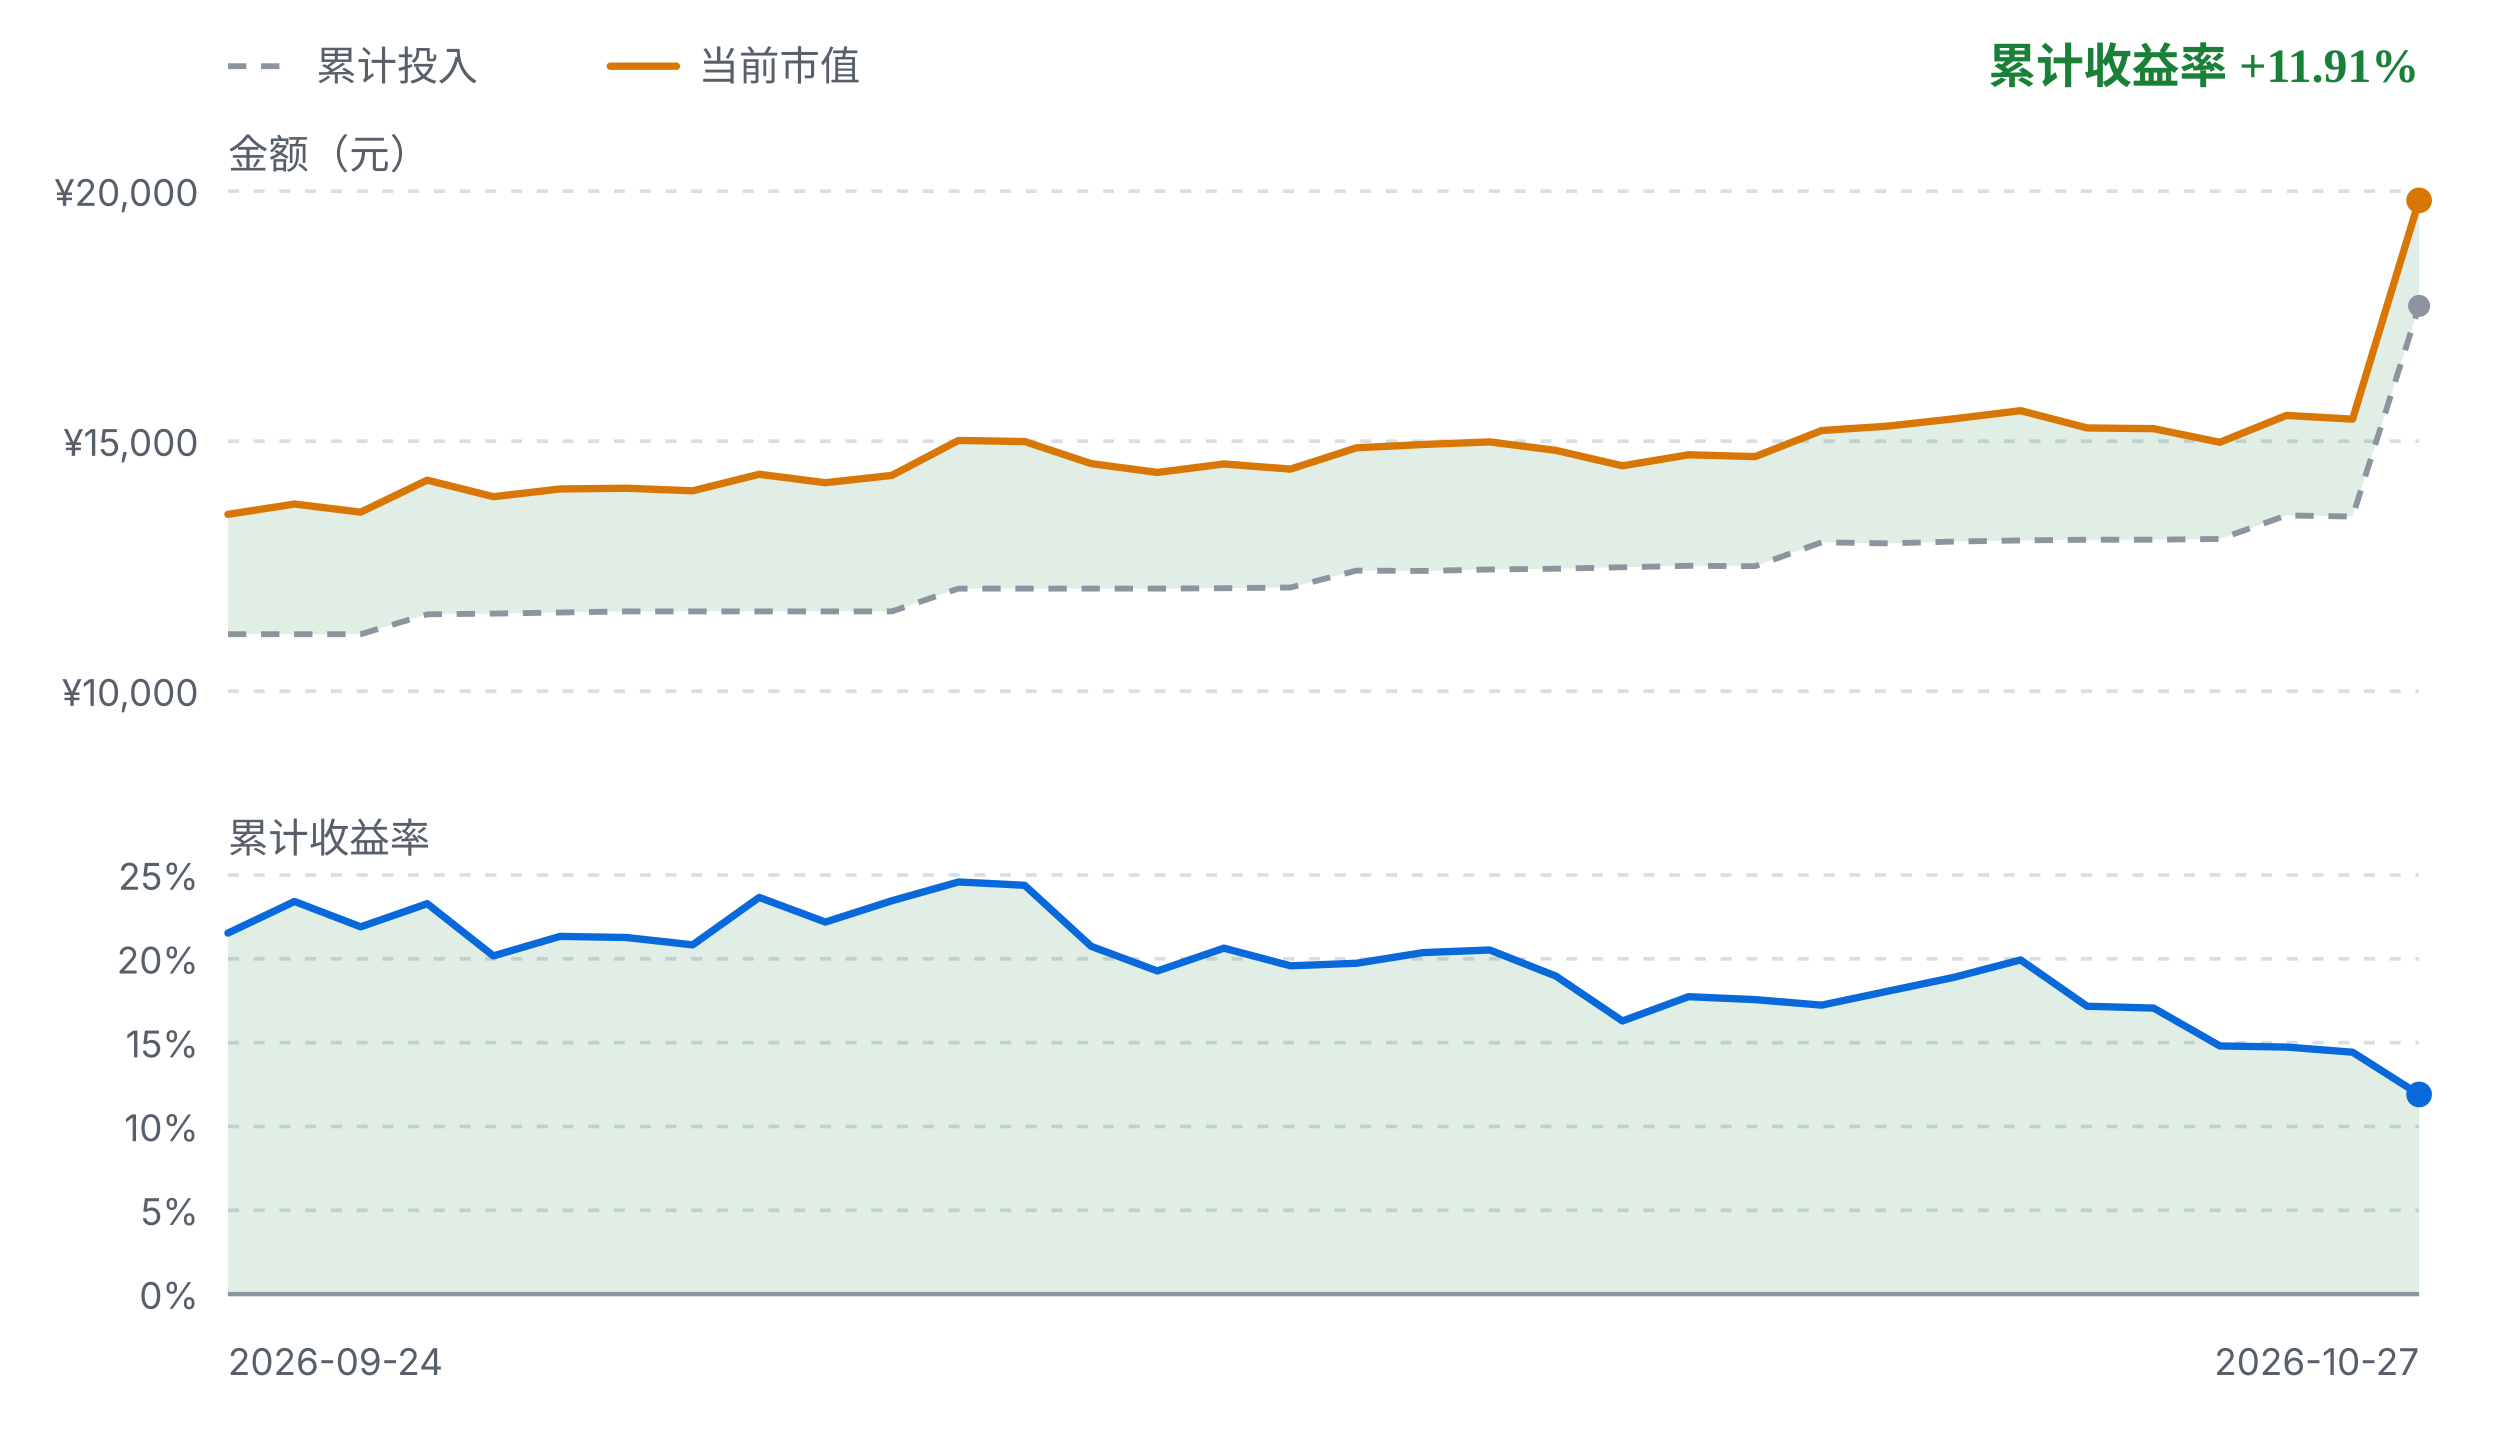
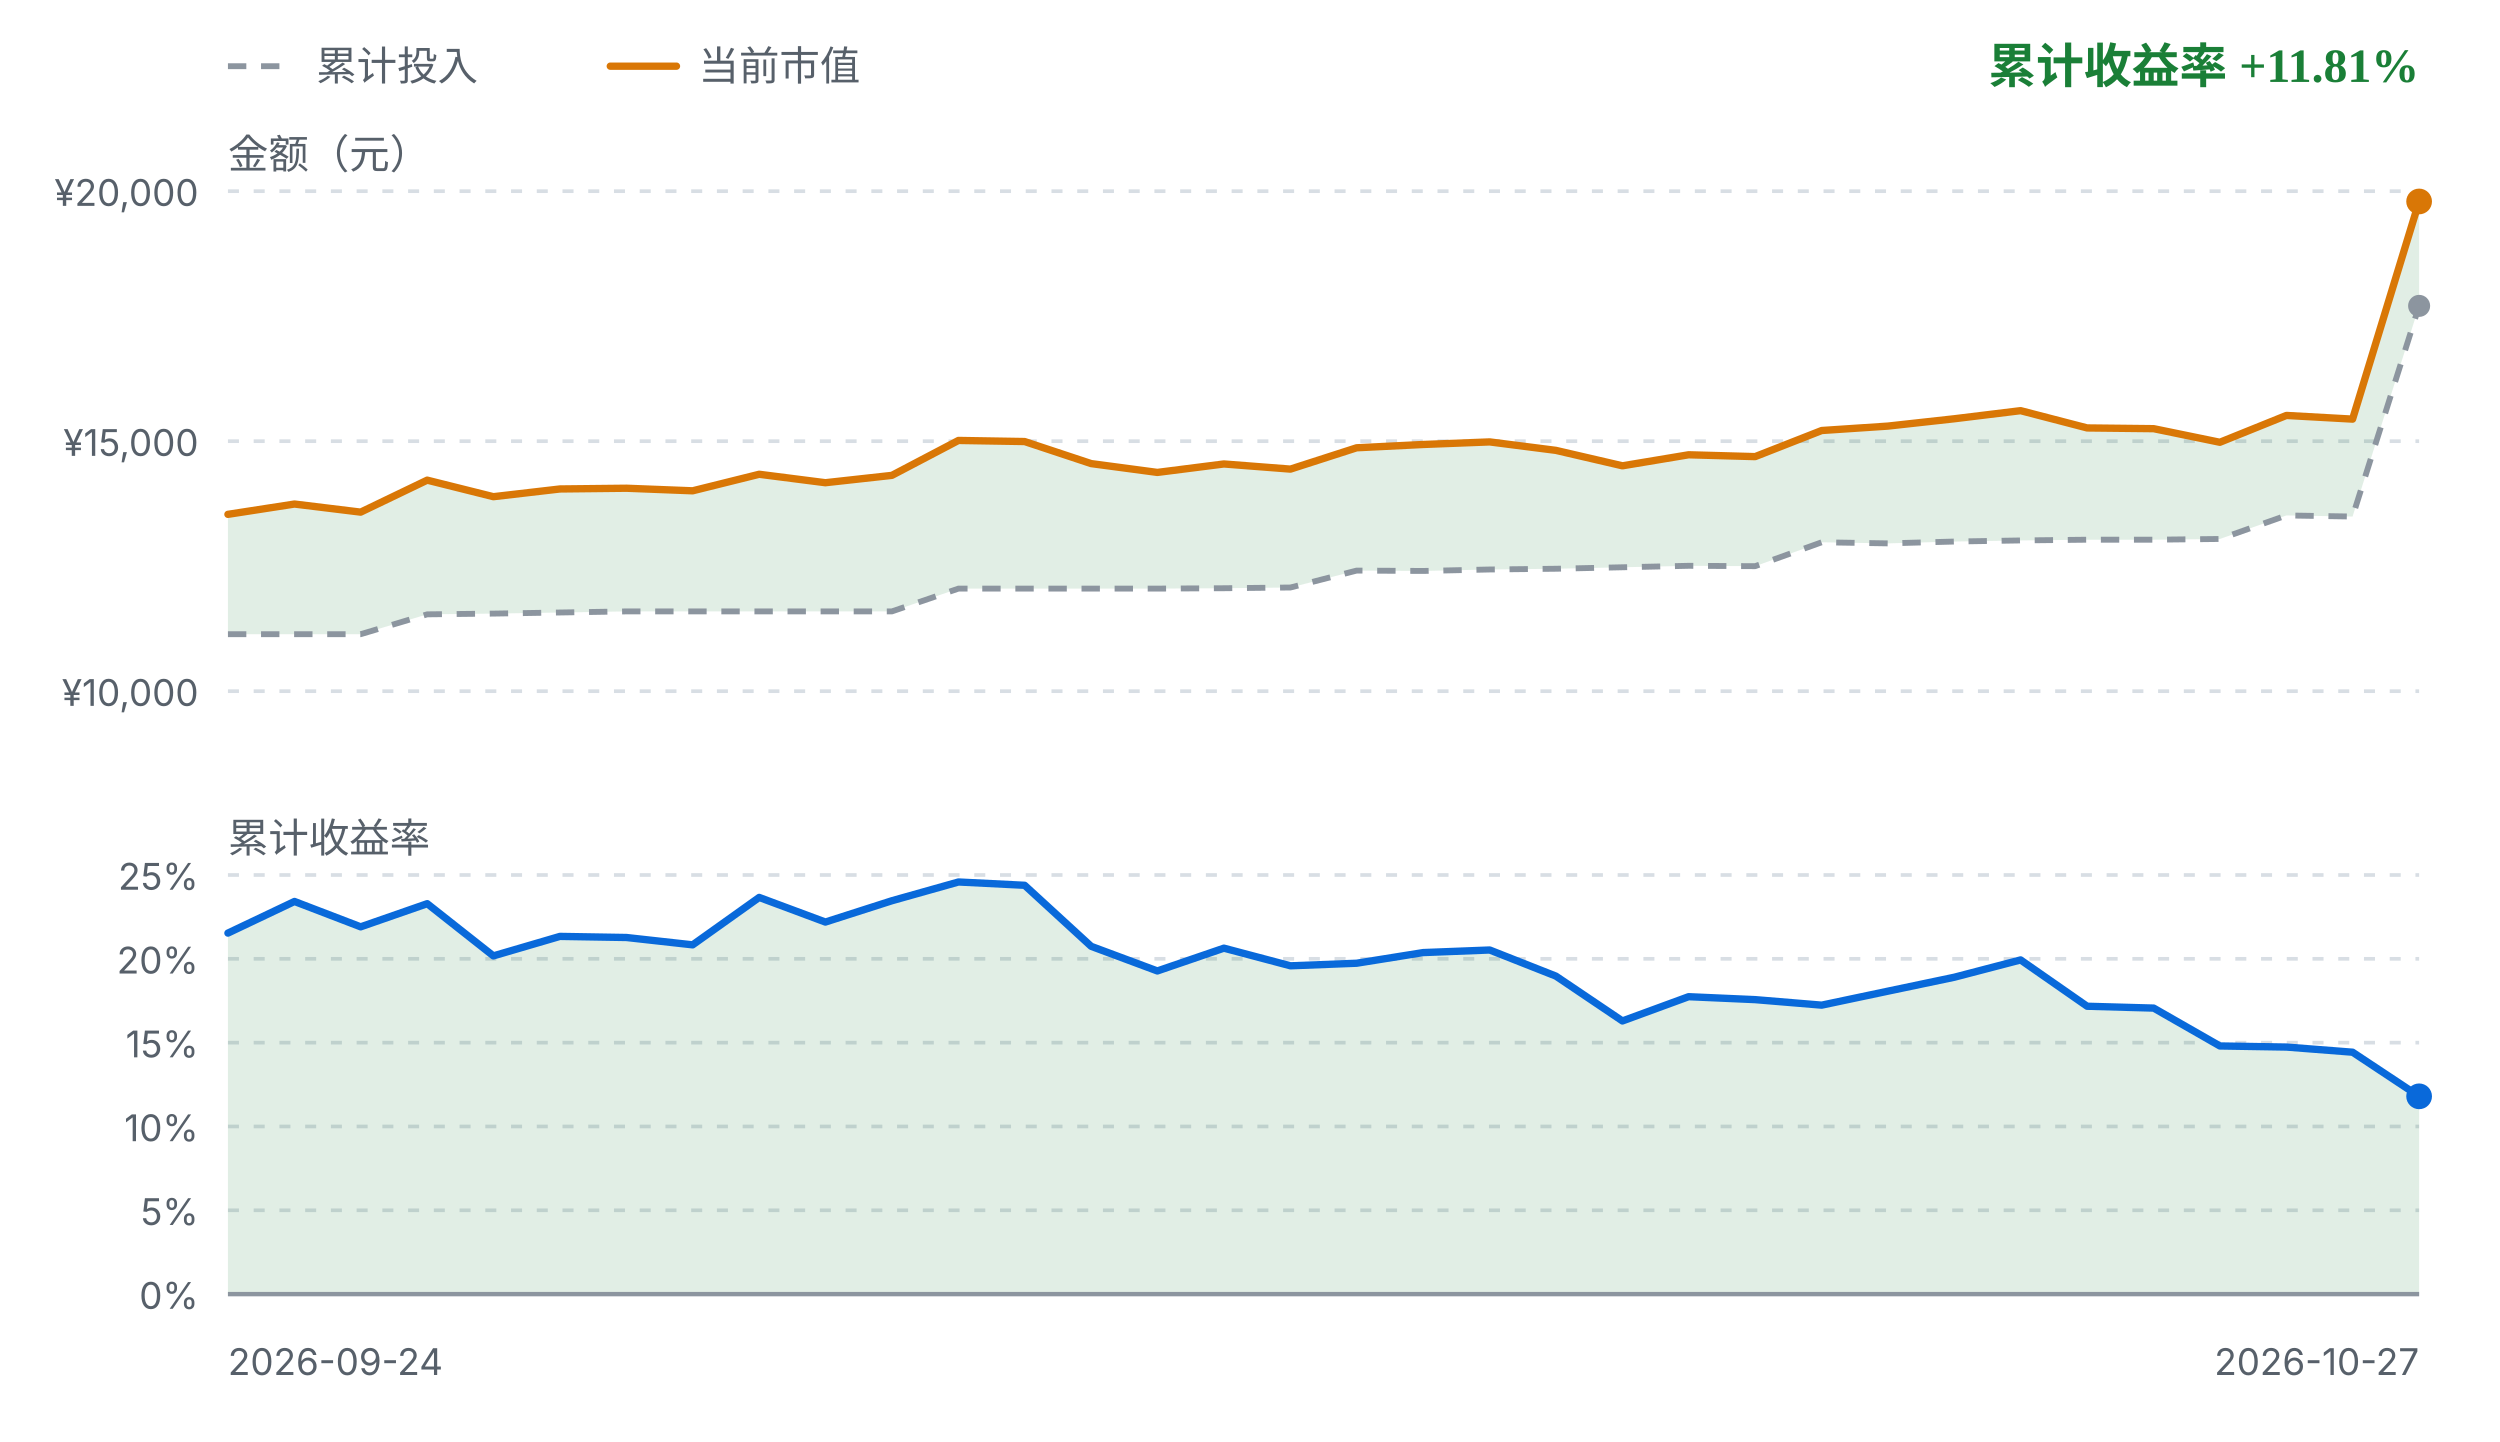
<svg xmlns="http://www.w3.org/2000/svg" viewBox="0 0 680 392" width="680" height="392" role="img" aria-label="FIRE 收益曲线">
  <style>
    .fg { fill: #1f2328; font-family: ui-sans-serif, system-ui, -apple-system, "Segoe UI", sans-serif; }
    .fg-muted { fill: #57606a; font-family: ui-sans-serif, system-ui, -apple-system, "Segoe UI", sans-serif; }
    .grid { stroke: #d8dee4; stroke-width: 1; stroke-dasharray: 3 4; }
    .zero { stroke: #8c959f; stroke-width: 1.2; }
    .basis { fill: none; stroke: #8c959f; stroke-width: 1.6; stroke-dasharray: 5 4; stroke-linejoin: round; }
    .value { fill: none; stroke: #d97706; stroke-width: 2; stroke-linejoin: round; stroke-linecap: round; }
    .rate { fill: none; stroke: #0969da; stroke-width: 2; stroke-linejoin: round; stroke-linecap: round; }
    .gap-up { fill: #1a7f37; fill-opacity: 0.13; }
    .gap-down { fill: #cf222e; fill-opacity: 0.13; }
    .rate-up { fill: #1a7f37; fill-opacity: 0.13; }
    .rate-down { fill: #cf222e; fill-opacity: 0.13; }
    .up { fill: #1a7f37; }
    .down { fill: #cf222e; }
    .dot-value { fill: #d97706; }
    .dot-basis { fill: #8c959f; }
    .dot-rate { fill: #0969da; }
    @media (prefers-color-scheme: dark) {
      .fg { fill: #e6edf3; }
      .fg-muted { fill: #8b949e; }
      .grid { stroke: #30363d; }
      .zero { stroke: #6e7681; }
      .basis { stroke: #6e7681; }
      .value { stroke: #f0b429; }
      .rate { stroke: #58a6ff; }
      .gap-up, .rate-up { fill: #3fb950; fill-opacity: 0.16; }
      .gap-down, .rate-down { fill: #f85149; fill-opacity: 0.16; }
      .up { fill: #3fb950; }
      .down { fill: #f85149; }
      .dot-value { fill: #f0b429; }
      .dot-basis { fill: #6e7681; }
      .dot-rate { fill: #58a6ff; }
    }
  </style>
  <line class="basis" x1="62" y1="18" x2="80" y2="18" />
  <text class="fg-muted" x="86" y="18" font-size="11" dominant-baseline="middle">累计投入</text>
  <line class="value" x1="166" y1="18" x2="184" y2="18" />
  <text class="fg-muted" x="190" y="18" font-size="11" dominant-baseline="middle">当前市值</text>
-   <text class="up" x="658" y="18" text-anchor="end" font-size="13" font-weight="600" dominant-baseline="middle">累计收益率 +11.91%</text>
+   <text class="up" x="658" y="18" text-anchor="end" font-size="13" font-weight="600" dominant-baseline="middle">累计收益率 +11.81%</text>
  <text class="fg-muted" x="62" y="42" font-size="11" dominant-baseline="middle">金额（元）</text>
  <line class="grid" x1="62" y1="52.0" x2="658" y2="52.0" />
  <text class="fg-muted" x="54" y="56.0" text-anchor="end" font-size="10">¥20,000</text>
  <line class="grid" x1="62" y1="120.0" x2="658" y2="120.0" />
  <text class="fg-muted" x="54" y="124.0" text-anchor="end" font-size="10">¥15,000</text>
  <line class="grid" x1="62" y1="188.0" x2="658" y2="188.0" />
  <text class="fg-muted" x="54" y="192.0" text-anchor="end" font-size="10">¥10,000</text>
-   <path d="M62.0,139.9 L80.1,137.1 L98.1,139.3 L116.2,130.6 L134.2,135.1 L152.3,133.0 L170.4,132.8 L188.4,133.5 L206.5,129.0 L224.5,131.3 L242.6,129.3 L260.7,119.8 L278.7,120.1 L296.8,126.1 L314.8,128.5 L332.9,126.2 L351.0,127.6 L369.0,121.8 L387.1,120.9 L405.2,120.2 L423.2,122.5 L441.3,126.7 L459.3,123.7 L477.4,124.2 L495.5,117.1 L513.5,115.9 L531.6,113.9 L549.6,111.7 L567.7,116.4 L585.8,116.6 L603.8,120.3 L621.9,113.0 L639.9,114.0 L658.0,54.5 L658.0,83.2 L639.9,140.5 L621.9,140.2 L603.8,146.6 L585.8,146.8 L567.7,146.8 L549.6,147.0 L531.6,147.3 L513.5,147.8 L495.5,147.5 L477.4,154.0 L459.3,153.9 L441.3,154.3 L423.2,154.7 L405.2,154.9 L387.1,155.3 L369.0,155.2 L351.0,159.8 L332.9,160.0 L314.8,160.1 L296.8,160.1 L278.7,160.1 L260.7,160.1 L242.6,166.3 L224.5,166.3 L206.5,166.3 L188.4,166.3 L170.4,166.3 L152.3,166.6 L134.2,166.9 L116.2,167.1 L98.1,172.5 L80.1,172.5 L62.0,172.5 Z" class="gap-up" />
+   <path d="M62.0,139.9 L80.1,137.1 L98.1,139.3 L116.2,130.6 L134.2,135.1 L152.3,133.0 L170.4,132.8 L188.4,133.5 L206.5,129.0 L224.5,131.3 L242.6,129.3 L260.7,119.8 L278.7,120.1 L296.8,126.1 L314.8,128.5 L332.9,126.2 L351.0,127.6 L369.0,121.8 L387.1,120.9 L405.2,120.2 L423.2,122.5 L441.3,126.7 L459.3,123.7 L477.4,124.2 L495.5,117.1 L513.5,115.9 L531.6,113.9 L549.6,111.7 L567.7,116.4 L585.8,116.6 L603.8,120.3 L621.9,113.0 L639.9,114.0 L658.0,54.8 L658.0,83.2 L639.9,140.5 L621.9,140.2 L603.8,146.6 L585.8,146.8 L567.7,146.8 L549.6,147.0 L531.6,147.3 L513.5,147.8 L495.5,147.5 L477.4,154.0 L459.3,153.9 L441.3,154.3 L423.2,154.7 L405.2,154.9 L387.1,155.3 L369.0,155.2 L351.0,159.8 L332.9,160.0 L314.8,160.1 L296.8,160.1 L278.7,160.1 L260.7,160.1 L242.6,166.3 L224.5,166.3 L206.5,166.3 L188.4,166.3 L170.4,166.3 L152.3,166.6 L134.2,166.9 L116.2,167.1 L98.1,172.5 L80.1,172.5 L62.0,172.5 Z" class="gap-up" />
  <path d="M62.0,172.5 L80.1,172.5 L98.1,172.5 L116.2,167.1 L134.2,166.9 L152.3,166.6 L170.4,166.3 L188.4,166.3 L206.5,166.3 L224.5,166.3 L242.6,166.3 L260.7,160.1 L278.7,160.1 L296.8,160.1 L314.8,160.1 L332.9,160.0 L351.0,159.8 L369.0,155.2 L387.1,155.3 L405.2,154.9 L423.2,154.7 L441.3,154.3 L459.3,153.9 L477.4,154.0 L495.5,147.5 L513.5,147.8 L531.6,147.3 L549.6,147.0 L567.7,146.8 L585.8,146.8 L603.8,146.6 L621.9,140.2 L639.9,140.5 L658.0,83.2" class="basis" />
-   <path d="M62.0,139.9 L80.1,137.1 L98.1,139.3 L116.2,130.6 L134.2,135.1 L152.3,133.0 L170.4,132.8 L188.4,133.5 L206.5,129.0 L224.5,131.3 L242.6,129.3 L260.7,119.8 L278.7,120.1 L296.8,126.1 L314.8,128.5 L332.9,126.2 L351.0,127.6 L369.0,121.8 L387.1,120.9 L405.2,120.2 L423.2,122.5 L441.3,126.7 L459.3,123.7 L477.4,124.2 L495.5,117.1 L513.5,115.9 L531.6,113.9 L549.6,111.7 L567.7,116.4 L585.8,116.6 L603.8,120.3 L621.9,113.0 L639.9,114.0 L658.0,54.5" class="value" />
+   <path d="M62.0,139.9 L80.1,137.1 L98.1,139.3 L116.2,130.6 L134.2,135.1 L152.3,133.0 L170.4,132.8 L188.4,133.5 L206.5,129.0 L224.5,131.3 L242.6,129.3 L260.7,119.8 L278.7,120.1 L296.8,126.1 L314.8,128.5 L332.9,126.2 L351.0,127.6 L369.0,121.8 L387.1,120.9 L405.2,120.2 L423.2,122.5 L441.3,126.7 L459.3,123.7 L477.4,124.2 L495.5,117.1 L513.5,115.9 L531.6,113.9 L549.6,111.7 L567.7,116.4 L585.8,116.6 L603.8,120.3 L621.9,113.0 L639.9,114.0 L658.0,54.8" class="value" />
  <circle class="dot-basis" cx="658.0" cy="83.2" r="3" />
-   <circle class="dot-value" cx="658.0" cy="54.5" r="3.5" />
+   <circle class="dot-value" cx="658.0" cy="54.8" r="3.5" />
  <text class="fg-muted" x="62" y="228" font-size="11" dominant-baseline="middle">累计收益率</text>
  <line class="grid" x1="62" y1="238.0" x2="658" y2="238.0" />
  <text class="fg-muted" x="54" y="242.0" text-anchor="end" font-size="10">25%</text>
  <line class="grid" x1="62" y1="260.8" x2="658" y2="260.8" />
  <text class="fg-muted" x="54" y="264.8" text-anchor="end" font-size="10">20%</text>
  <line class="grid" x1="62" y1="283.6" x2="658" y2="283.6" />
  <text class="fg-muted" x="54" y="287.6" text-anchor="end" font-size="10">15%</text>
  <line class="grid" x1="62" y1="306.4" x2="658" y2="306.4" />
  <text class="fg-muted" x="54" y="310.4" text-anchor="end" font-size="10">10%</text>
  <line class="grid" x1="62" y1="329.2" x2="658" y2="329.2" />
  <text class="fg-muted" x="54" y="333.2" text-anchor="end" font-size="10">5%</text>
  <line class="grid" x1="62" y1="352.0" x2="658" y2="352.0" />
  <text class="fg-muted" x="54" y="356.0" text-anchor="end" font-size="10">0%</text>
-   <path d="M62.0,253.8 L80.1,245.2 L98.1,252.1 L116.2,245.8 L134.2,260.0 L152.3,254.7 L170.4,255.0 L188.4,257.0 L206.5,244.1 L224.5,250.8 L242.6,245.0 L260.7,239.9 L278.7,240.8 L296.8,257.4 L314.8,264.1 L332.9,257.9 L351.0,262.7 L369.0,262.0 L387.1,259.1 L405.2,258.4 L423.2,265.5 L441.3,277.7 L459.3,271.1 L477.4,271.9 L495.5,273.4 L513.5,269.6 L531.6,265.8 L549.6,261.1 L567.7,273.7 L585.8,274.2 L603.8,284.5 L621.9,284.8 L639.9,286.2 L658.0,297.7 L658.0,352.0 L62.0,352.0 Z" class="rate-up" />
+   <path d="M62.0,253.8 L80.1,245.2 L98.1,252.1 L116.2,245.8 L134.2,260.0 L152.3,254.7 L170.4,255.0 L188.4,257.0 L206.5,244.1 L224.5,250.8 L242.6,245.0 L260.7,239.9 L278.7,240.8 L296.8,257.4 L314.8,264.1 L332.9,257.9 L351.0,262.7 L369.0,262.0 L387.1,259.1 L405.2,258.4 L423.2,265.5 L441.3,277.7 L459.3,271.1 L477.4,271.9 L495.5,273.4 L513.5,269.6 L531.6,265.8 L549.6,261.1 L567.7,273.7 L585.8,274.2 L603.8,284.5 L621.9,284.8 L639.9,286.2 L658.0,298.2 L658.0,352.0 L62.0,352.0 Z" class="rate-up" />
  <line class="zero" x1="62" y1="352.0" x2="658" y2="352.0" />
-   <path d="M62.0,253.8 L80.1,245.2 L98.1,252.1 L116.2,245.8 L134.2,260.0 L152.3,254.7 L170.4,255.0 L188.4,257.0 L206.5,244.1 L224.5,250.8 L242.6,245.0 L260.7,239.9 L278.7,240.8 L296.8,257.4 L314.8,264.1 L332.9,257.9 L351.0,262.7 L369.0,262.0 L387.1,259.1 L405.2,258.4 L423.2,265.5 L441.3,277.7 L459.3,271.1 L477.4,271.9 L495.5,273.4 L513.5,269.6 L531.6,265.8 L549.6,261.1 L567.7,273.7 L585.8,274.2 L603.8,284.5 L621.9,284.8 L639.9,286.2 L658.0,297.7" class="rate" />
-   <circle class="dot-rate" cx="658.0" cy="297.7" r="3.5" />
+   <path d="M62.0,253.8 L80.1,245.2 L98.1,252.1 L116.2,245.8 L134.2,260.0 L152.3,254.7 L170.4,255.0 L188.4,257.0 L206.5,244.1 L224.5,250.8 L242.6,245.0 L260.7,239.9 L278.7,240.8 L296.8,257.4 L314.8,264.1 L332.9,257.9 L351.0,262.7 L369.0,262.0 L387.1,259.1 L405.2,258.4 L423.2,265.5 L441.3,277.7 L459.3,271.1 L477.4,271.9 L495.5,273.4 L513.5,269.6 L531.6,265.8 L549.6,261.1 L567.7,273.7 L585.8,274.2 L603.8,284.5 L621.9,284.8 L639.9,286.2 L658.0,298.2" class="rate" />
+   <circle class="dot-rate" cx="658.0" cy="298.2" r="3.5" />
  <text class="fg-muted" x="62" y="374" font-size="10">2026-09-24</text>
  <text class="fg-muted" x="658" y="374" text-anchor="end" font-size="10">2026-10-27</text>
</svg>
